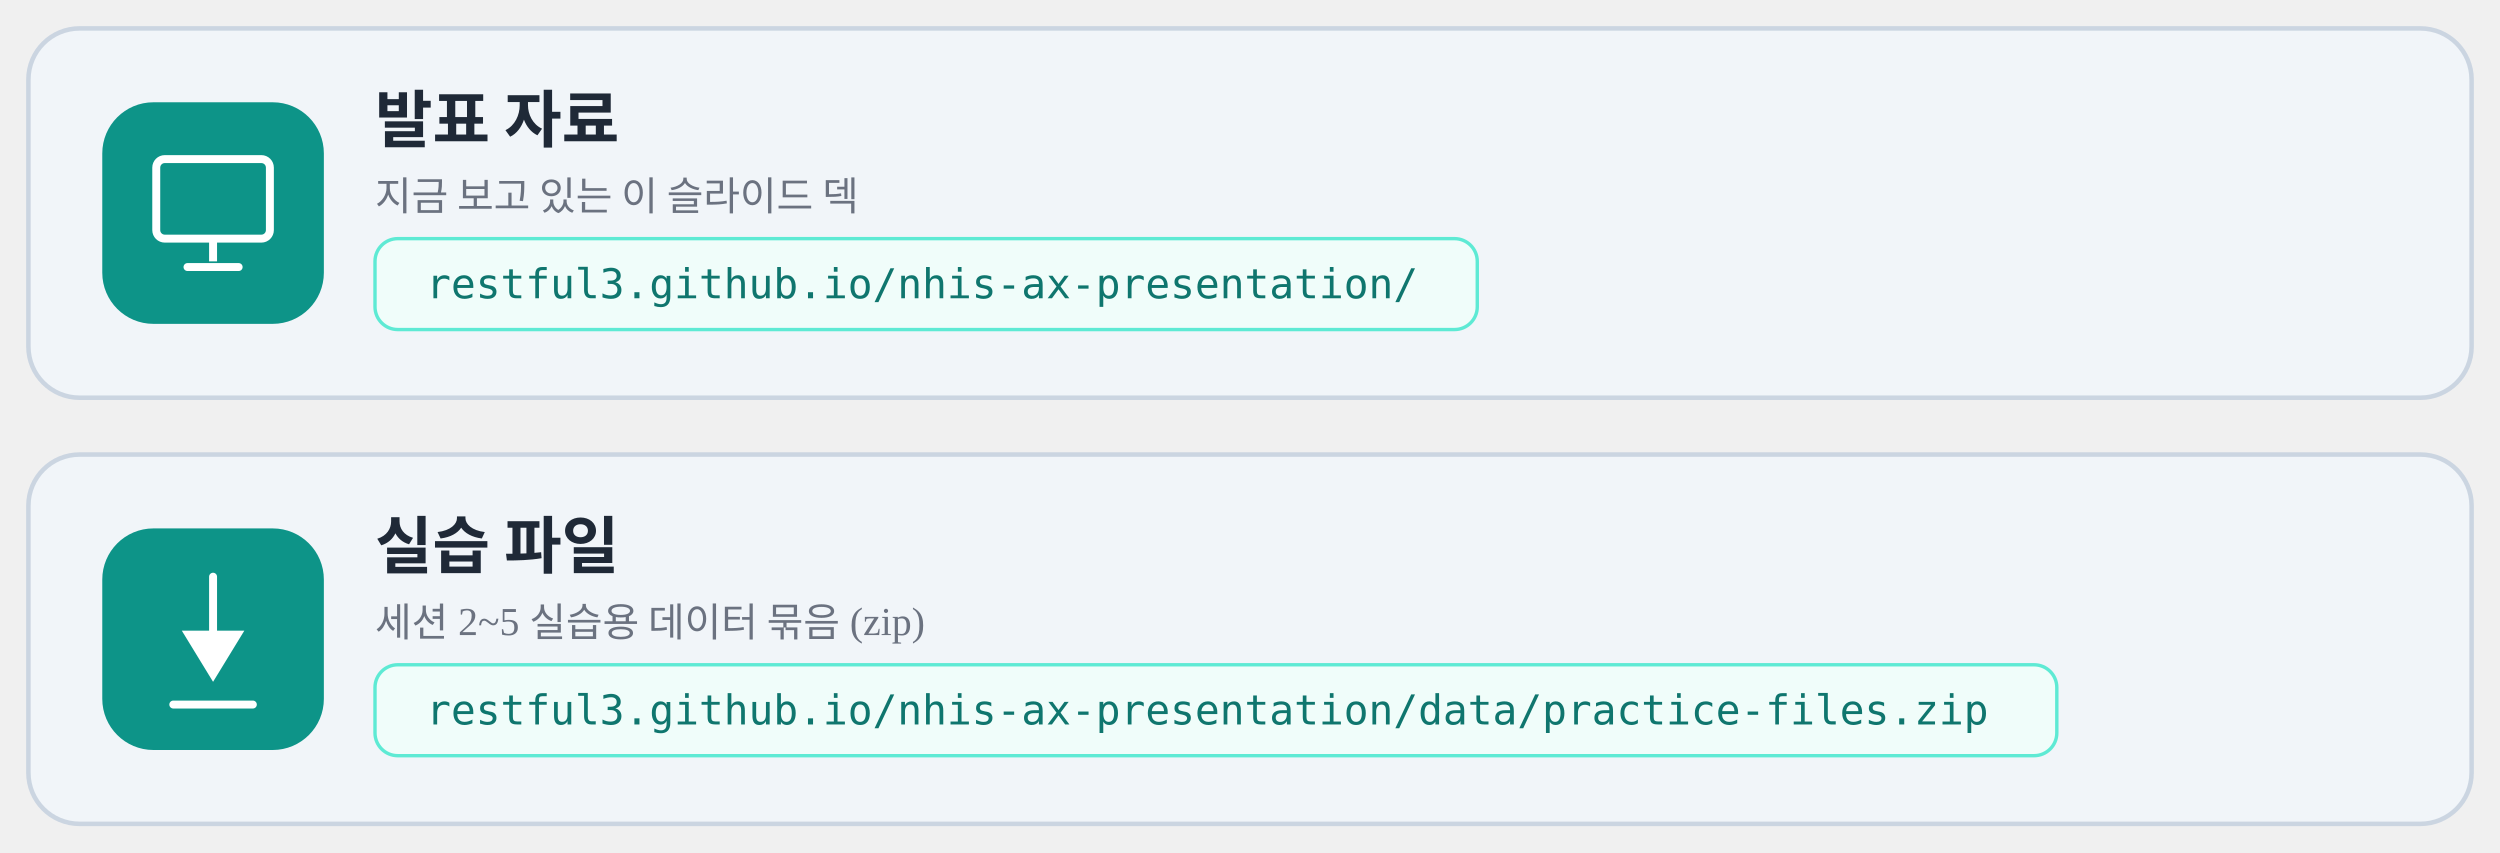
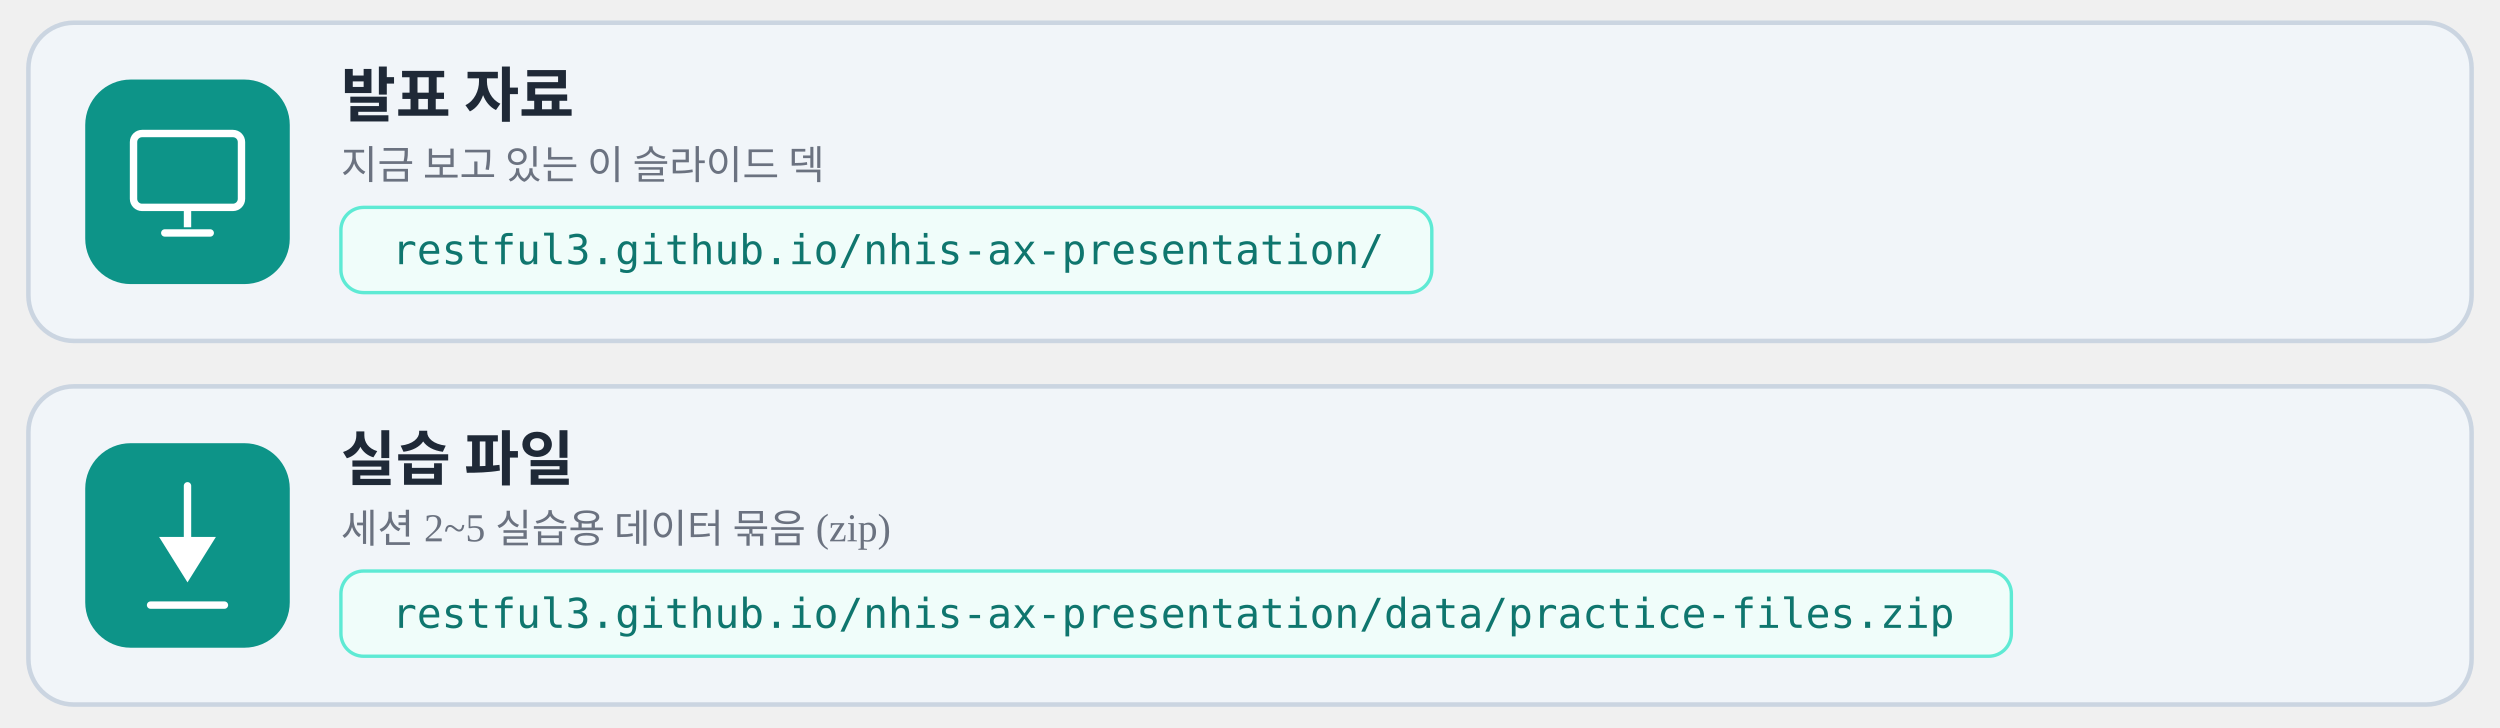
- <svg xmlns="http://www.w3.org/2000/svg" viewBox="0 0 880 300">
-   <g transform="translate(0,10)">
-     <rect x="10" y="0" width="860" height="130" rx="18" fill="#f1f5f9" stroke="#cbd5e1" stroke-width="1.6" />
-     <rect x="36" y="26" width="78" height="78" rx="18" fill="#0d9488" />
-     <rect x="55" y="46" width="40" height="28" rx="3" fill="none" stroke="#ffffff" stroke-width="2.8" />
-     <line x1="75" y1="74" x2="75" y2="82" stroke="#ffffff" stroke-width="2.8" />
-     <line x1="66" y1="84" x2="84" y2="84" stroke="#ffffff" stroke-width="2.8" stroke-linecap="round" />
-     <text x="132" y="40" font-size="22" font-weight="800" fill="#1f2937">발표 자료</text>
-     <text x="132" y="64" font-size="14" fill="#6b7280">지금 보고 있는 이 슬라이드 덱</text>
-     <rect x="132" y="74" width="388" height="32" rx="8" fill="#f0fdfa" stroke="#5eead4" stroke-width="1.2" />
-     <text x="150" y="95" font-size="14.5" font-family="monospace" fill="#0f766e">restful3.github.io/nhis-ax-presentation/</text>
+ <svg xmlns="http://www.w3.org/2000/svg" viewBox="0 0 880 256">
+   <g transform="translate(0,8)">
+     <rect x="10" y="0" width="860" height="112" rx="16" fill="#f1f5f9" stroke="#cbd5e1" stroke-width="1.6" />
+     <rect x="30" y="20" width="72" height="72" rx="16" fill="#0d9488" />
+     <rect x="47" y="39" width="38" height="26" rx="3" fill="none" stroke="#ffffff" stroke-width="2.6" />
+     <line x1="66" y1="65" x2="66" y2="72" stroke="#ffffff" stroke-width="2.6" />
+     <line x1="58" y1="74" x2="74" y2="74" stroke="#ffffff" stroke-width="2.6" stroke-linecap="round" />
+     <text x="120" y="33" font-size="21" font-weight="800" fill="#1f2937">발표 자료</text>
+     <text x="120" y="55" font-size="14" fill="#6b7280">지금 보고 있는 이 슬라이드 덱</text>
+     <rect x="120" y="65" width="384" height="30" rx="8" fill="#f0fdfa" stroke="#5eead4" stroke-width="1.2" />
+     <text x="138" y="85" font-size="14.5" font-family="monospace" fill="#0f766e">restful3.github.io/nhis-ax-presentation/</text>
  </g>
-   <g transform="translate(0,160)">
-     <rect x="10" y="0" width="860" height="130" rx="18" fill="#f1f5f9" stroke="#cbd5e1" stroke-width="1.6" />
-     <rect x="36" y="26" width="78" height="78" rx="18" fill="#0d9488" />
-     <line x1="75" y1="43" x2="75" y2="67" stroke="#ffffff" stroke-width="2.8" stroke-linecap="round" />
-     <polygon points="64,62 86,62 75,80" fill="#ffffff" />
-     <line x1="61" y1="88" x2="89" y2="88" stroke="#ffffff" stroke-width="2.8" stroke-linecap="round" />
-     <text x="132" y="40" font-size="22" font-weight="800" fill="#1f2937">실습 파일</text>
-     <text x="132" y="64" font-size="14" fill="#6b7280">세션 2~5 실습용 데이터 묶음 (zip)</text>
-     <rect x="132" y="74" width="592" height="32" rx="8" fill="#f0fdfa" stroke="#5eead4" stroke-width="1.2" />
-     <text x="150" y="95" font-size="14.5" font-family="monospace" fill="#0f766e">restful3.github.io/nhis-ax-presentation/data/practice-files.zip</text>
+   <g transform="translate(0,136)">
+     <rect x="10" y="0" width="860" height="112" rx="16" fill="#f1f5f9" stroke="#cbd5e1" stroke-width="1.6" />
+     <rect x="30" y="20" width="72" height="72" rx="16" fill="#0d9488" />
+     <line x1="66" y1="35" x2="66" y2="57" stroke="#ffffff" stroke-width="2.6" stroke-linecap="round" />
+     <polygon points="56,53 76,53 66,69" fill="#ffffff" />
+     <line x1="53" y1="77" x2="79" y2="77" stroke="#ffffff" stroke-width="2.6" stroke-linecap="round" />
+     <text x="120" y="33" font-size="21" font-weight="800" fill="#1f2937">실습 파일</text>
+     <text x="120" y="55" font-size="14" fill="#6b7280">세션 2~5 실습용 데이터 묶음 (zip)</text>
+     <rect x="120" y="65" width="588" height="30" rx="8" fill="#f0fdfa" stroke="#5eead4" stroke-width="1.2" />
+     <text x="138" y="85" font-size="14.5" font-family="monospace" fill="#0f766e">restful3.github.io/nhis-ax-presentation/data/practice-files.zip</text>
  </g>
</svg>
